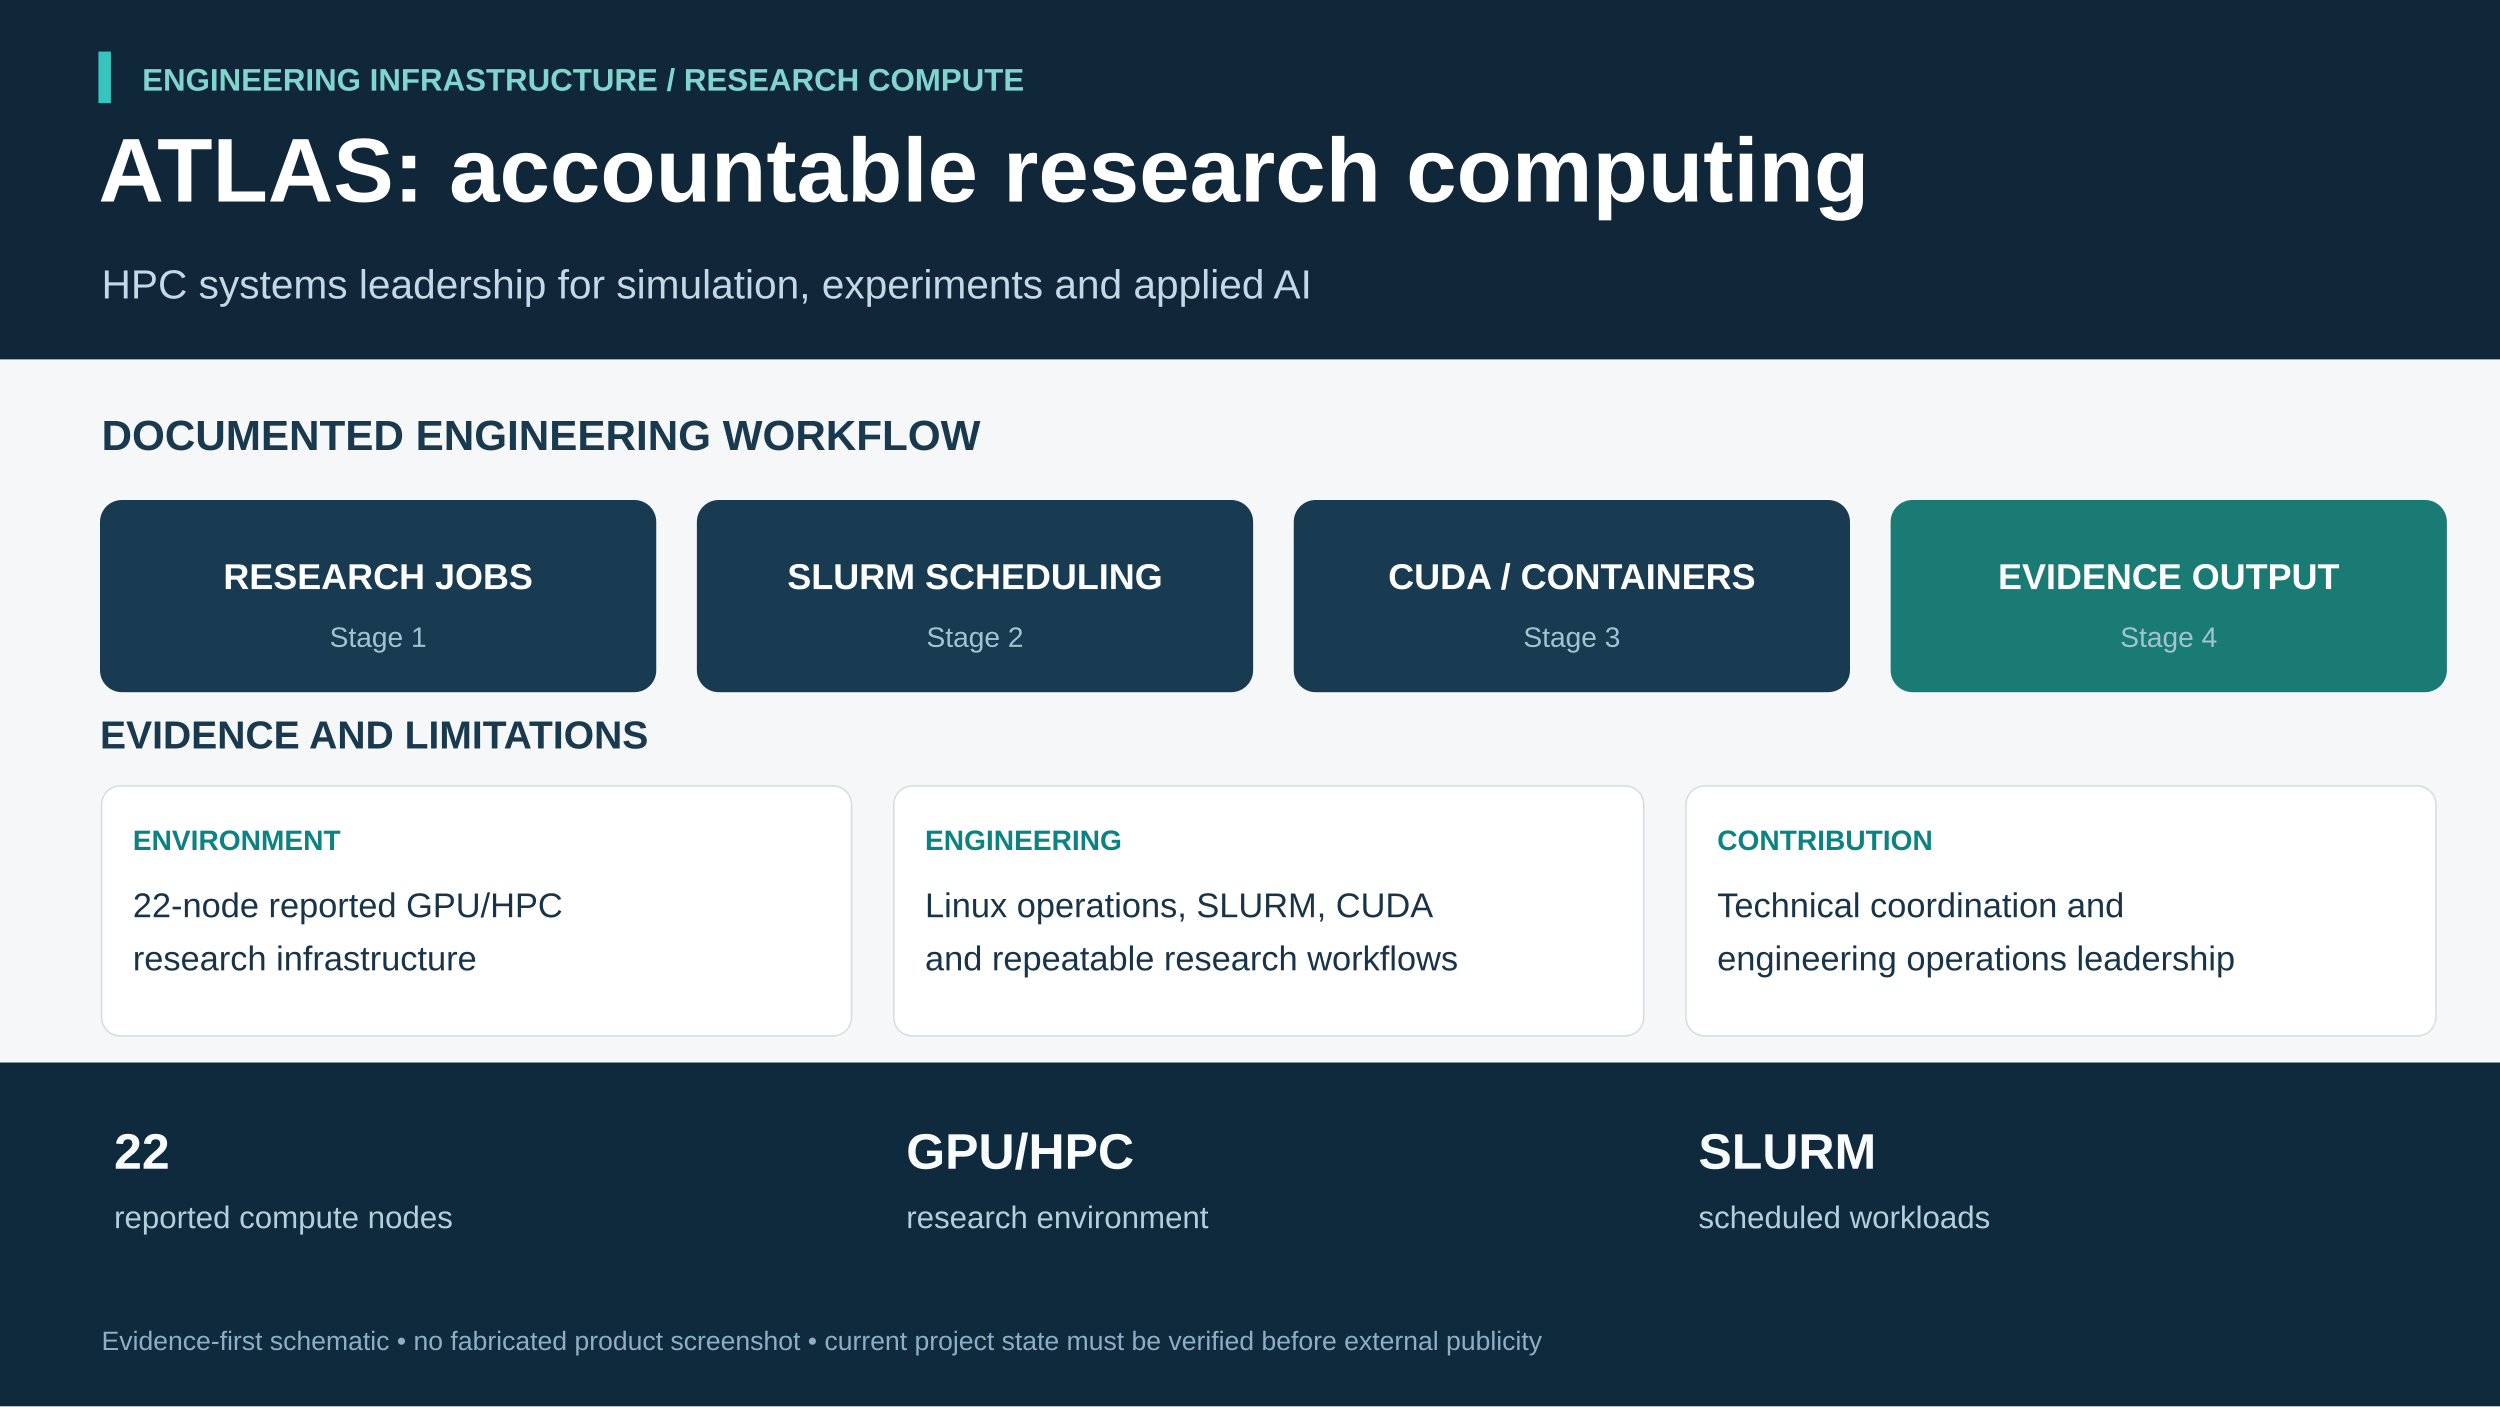
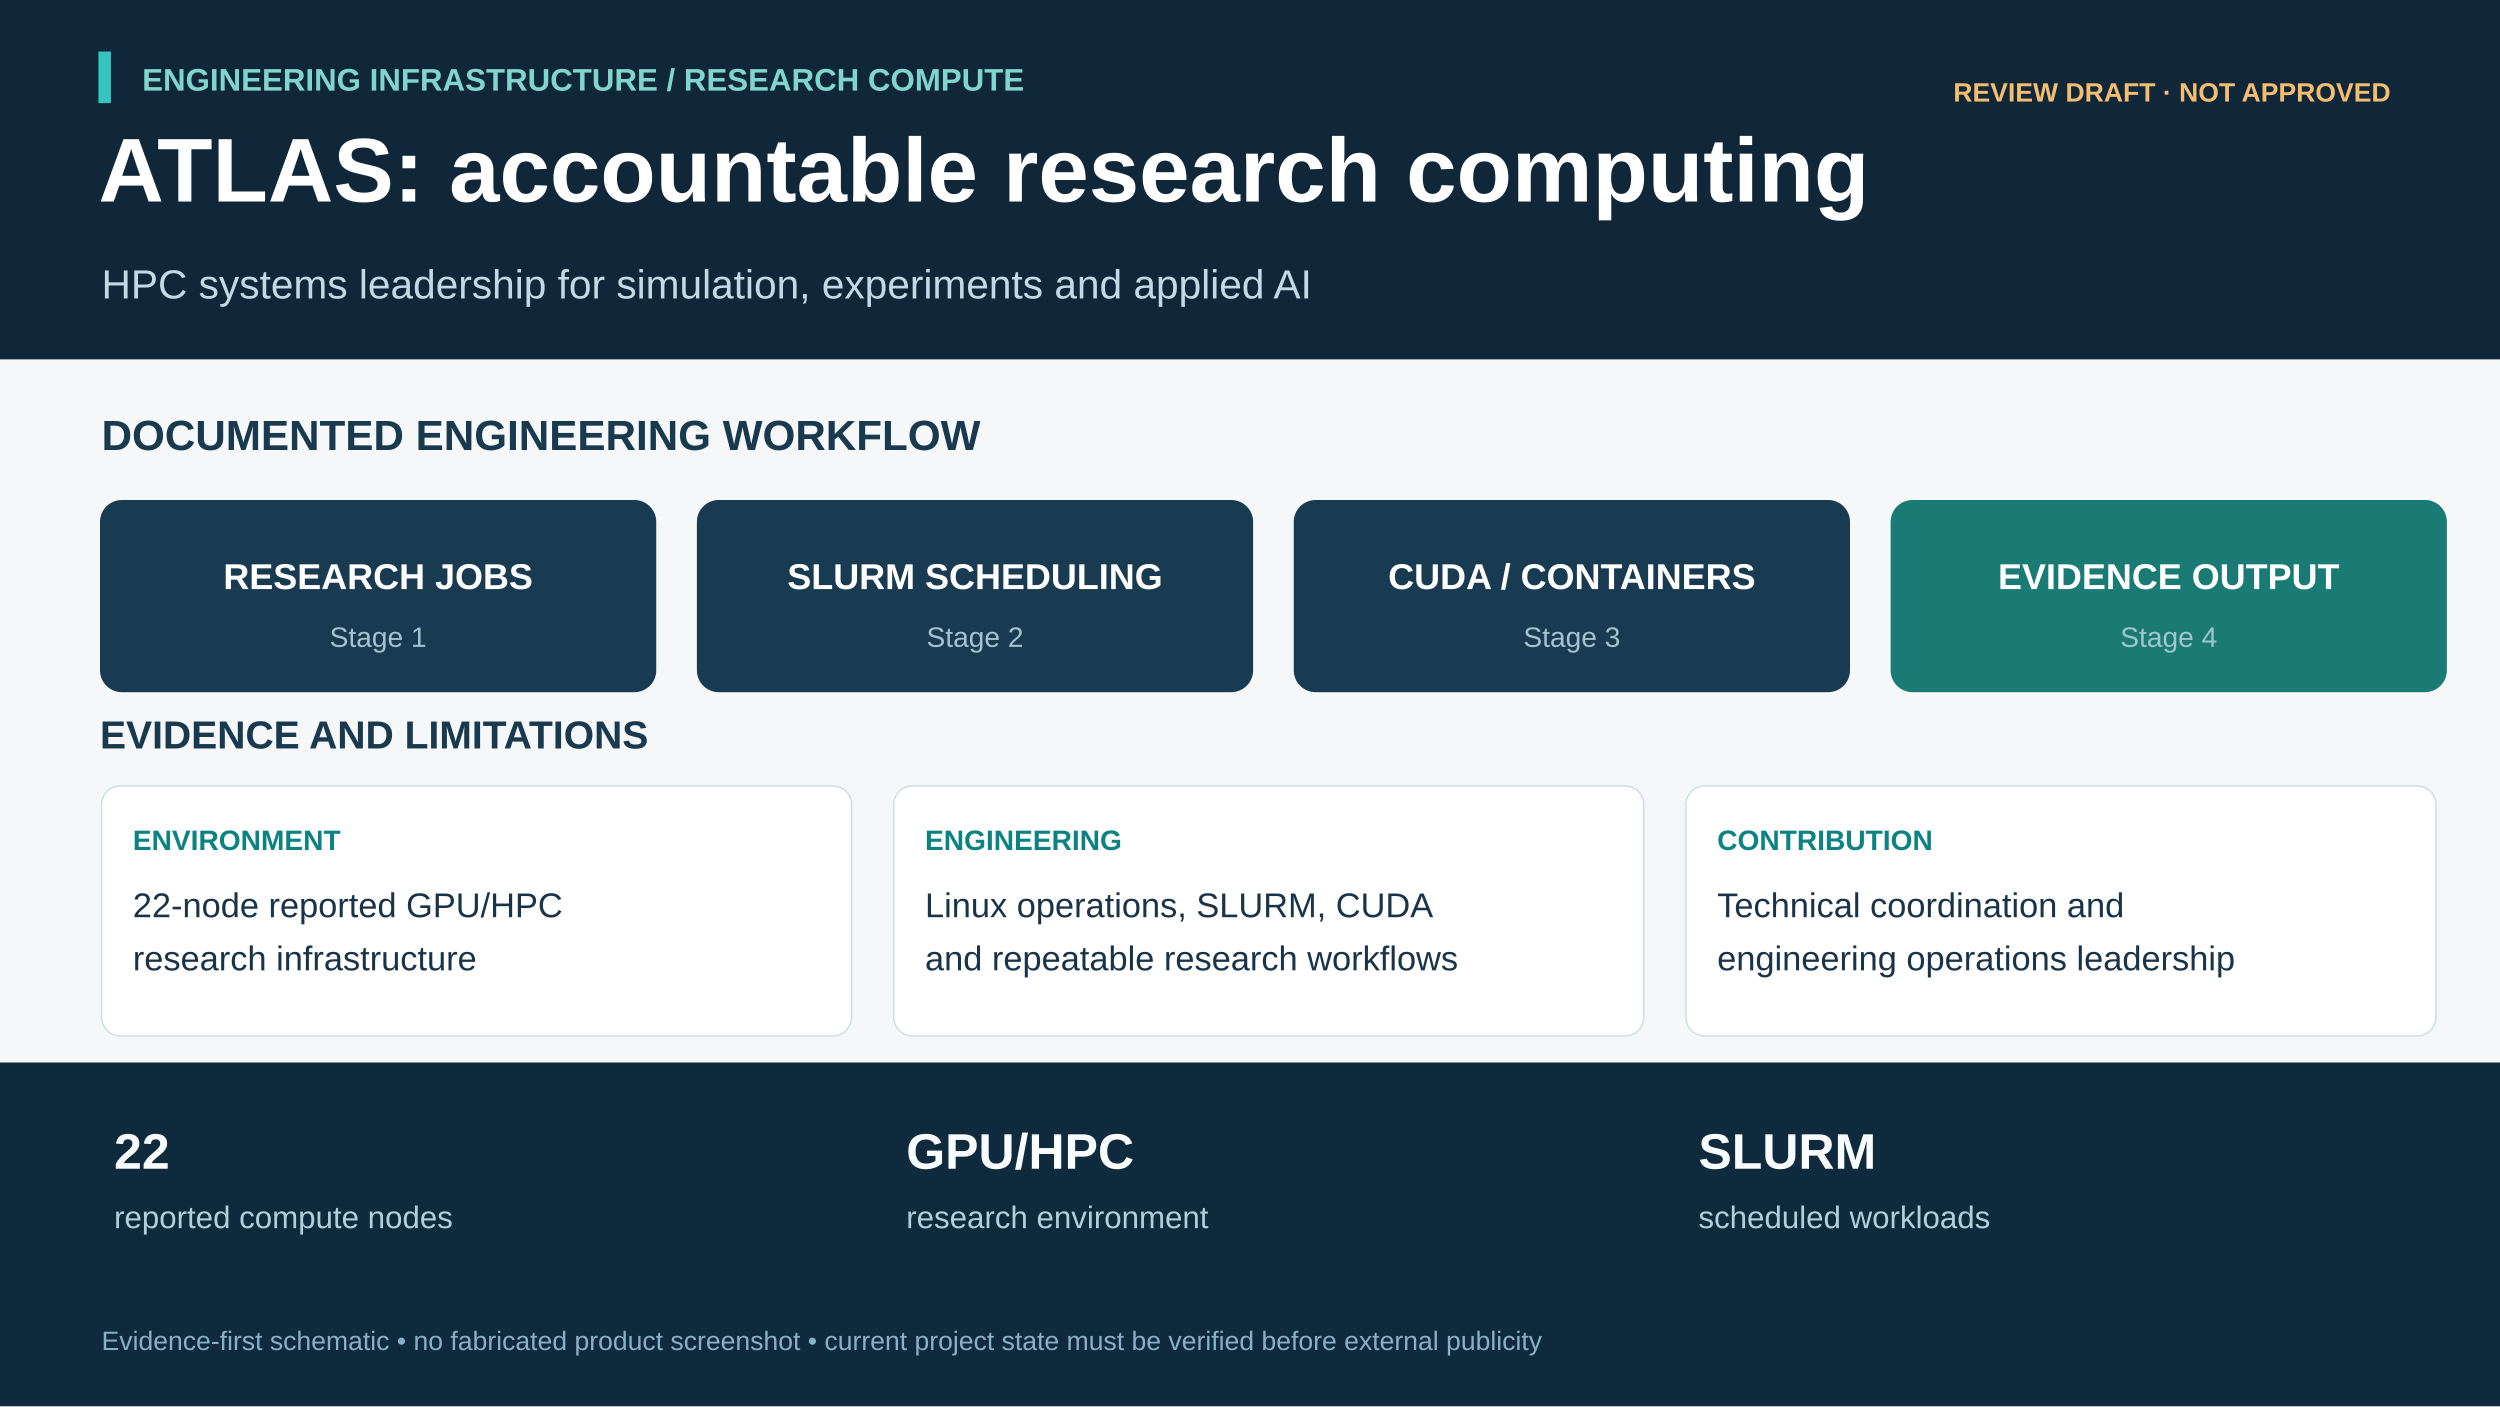
<svg xmlns="http://www.w3.org/2000/svg" width="1600" height="900" viewBox="0 0 1600 900" role="img" aria-label="ATLAS: accountable research computing technical engineering evidence overview">
  <rect width="1600" height="900" fill="#f5f7f8" />
  <rect width="1600" height="230" fill="#102639" />
  <rect x="63" y="33" width="8" height="33" fill="#36c4be" />
  <text x="91" y="58" fill="#81d5cf" font-family="Arial" font-size="20" font-weight="700">ENGINEERING INFRASTRUCTURE / RESEARCH COMPUTE</text>
  <text x="63" y="129" fill="#fff" font-family="Arial" font-size="58" font-weight="700">ATLAS: accountable research computing</text>
  <text x="65" y="191" fill="#c3d9e6" font-family="Arial" font-size="26">HPC systems leadership for simulation, experiments and applied AI</text>
  <text x="65" y="288" fill="#19394e" font-family="Arial" font-size="27" font-weight="700">DOCUMENTED ENGINEERING WORKFLOW</text>
  <rect x="64" y="320" width="356" height="123" rx="14" fill="#193b52" />
  <text x="242" y="377" fill="#fff" font-family="Arial" font-size="23" font-weight="700" text-anchor="middle">RESEARCH JOBS</text>
  <text x="242" y="414" fill="#a2c4d0" font-size="18" font-family="Arial" text-anchor="middle">Stage 1</text>
  <rect x="446" y="320" width="356" height="123" rx="14" fill="#193b52" />
  <text x="624" y="377" fill="#fff" font-family="Arial" font-size="23" font-weight="700" text-anchor="middle">SLURM SCHEDULING</text>
  <text x="624" y="414" fill="#a2c4d0" font-size="18" font-family="Arial" text-anchor="middle">Stage 2</text>
  <rect x="828" y="320" width="356" height="123" rx="14" fill="#193b52" />
  <text x="1006" y="377" fill="#fff" font-family="Arial" font-size="23" font-weight="700" text-anchor="middle">CUDA / CONTAINERS</text>
  <text x="1006" y="414" fill="#a2c4d0" font-size="18" font-family="Arial" text-anchor="middle">Stage 3</text>
  <rect x="1210" y="320" width="356" height="123" rx="14" fill="#197b73" />
  <text x="1388" y="377" fill="#fff" font-family="Arial" font-size="23" font-weight="700" text-anchor="middle">EVIDENCE OUTPUT</text>
  <text x="1388" y="414" fill="#a2c4d0" font-size="18" font-family="Arial" text-anchor="middle">Stage 4</text>
  <text x="64" y="479" fill="#19394e" font-family="Arial" font-size="25" font-weight="700">EVIDENCE AND LIMITATIONS</text>
  <rect x="65" y="503" width="480" height="160" rx="12" fill="#ffffff" stroke="#d0dfe4" />
  <text x="85" y="544" fill="#0c8382" font-family="Arial" font-size="18" font-weight="700">ENVIRONMENT</text>
  <text x="85" y="587" fill="#193448" font-family="Arial" font-size="22">22-node reported GPU/HPC</text>
  <text x="85" y="621" fill="#193448" font-family="Arial" font-size="22">research infrastructure</text>
  <rect x="572" y="503" width="480" height="160" rx="12" fill="#ffffff" stroke="#d0dfe4" />
  <text x="592" y="544" fill="#0c8382" font-family="Arial" font-size="18" font-weight="700">ENGINEERING</text>
  <text x="592" y="587" fill="#193448" font-family="Arial" font-size="22">Linux operations, SLURM, CUDA</text>
  <text x="592" y="621" fill="#193448" font-family="Arial" font-size="22">and repeatable research workflows</text>
  <rect x="1079" y="503" width="480" height="160" rx="12" fill="#ffffff" stroke="#d0dfe4" />
  <text x="1099" y="544" fill="#0c8382" font-family="Arial" font-size="18" font-weight="700">CONTRIBUTION</text>
  <text x="1099" y="587" fill="#193448" font-family="Arial" font-size="22">Technical coordination and</text>
  <text x="1099" y="621" fill="#193448" font-family="Arial" font-size="22">engineering operations leadership</text>
  <rect x="0" y="680" width="1600" height="220" fill="#0f2a3d" />
  <text x="73" y="748" fill="#f8fcff" font-family="Arial" font-size="32" font-weight="700">22</text>
  <text x="73" y="786" fill="#b2cfdd" font-family="Arial" font-size="20">reported compute nodes</text>
  <text x="580" y="748" fill="#f8fcff" font-family="Arial" font-size="32" font-weight="700">GPU/HPC</text>
  <text x="580" y="786" fill="#b2cfdd" font-family="Arial" font-size="20">research environment</text>
  <text x="1087" y="748" fill="#f8fcff" font-family="Arial" font-size="32" font-weight="700">SLURM</text>
  <text x="1087" y="786" fill="#b2cfdd" font-family="Arial" font-size="20">scheduled workloads</text>
  <text x="65" y="864" fill="#8bafc4" font-family="Arial" font-size="17">Evidence-first schematic • no fabricated product screenshot • current project state must be verified before external publicity</text>
+   <text x="1530" y="65" text-anchor="end" fill="#f4bd70" font-family="Arial" font-size="17" font-weight="700">REVIEW DRAFT · NOT APPROVED</text>
</svg>
